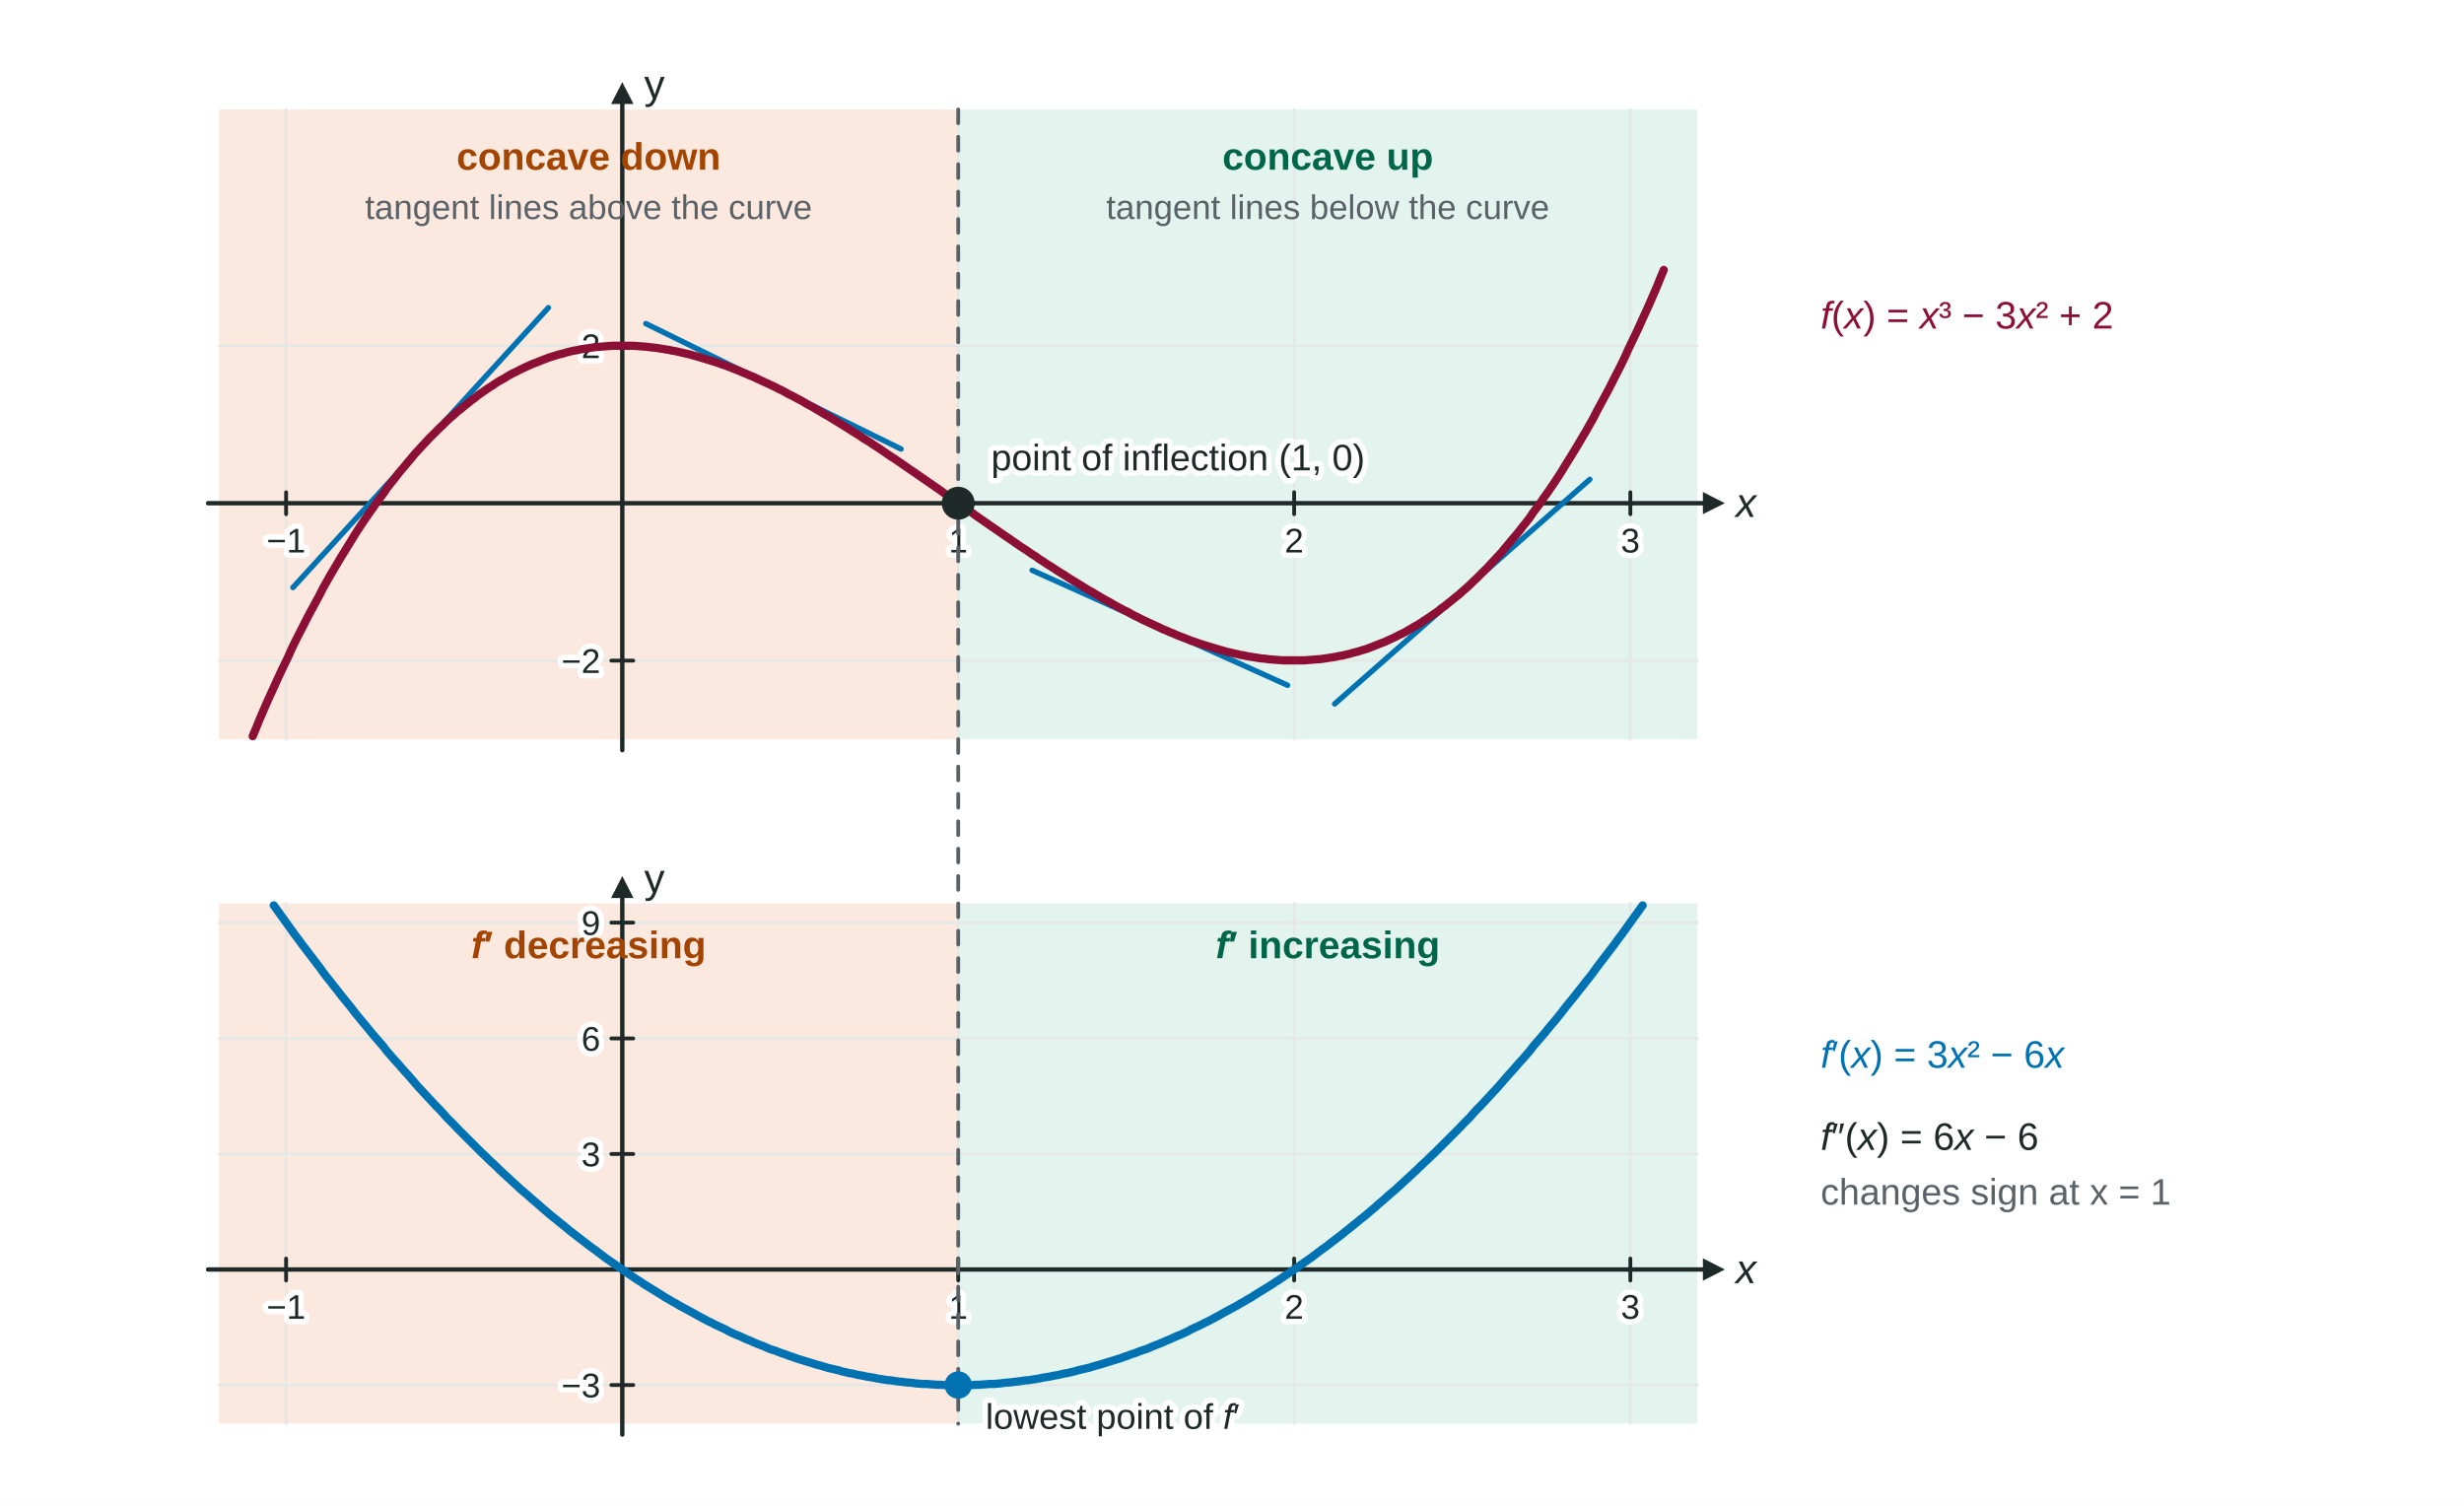
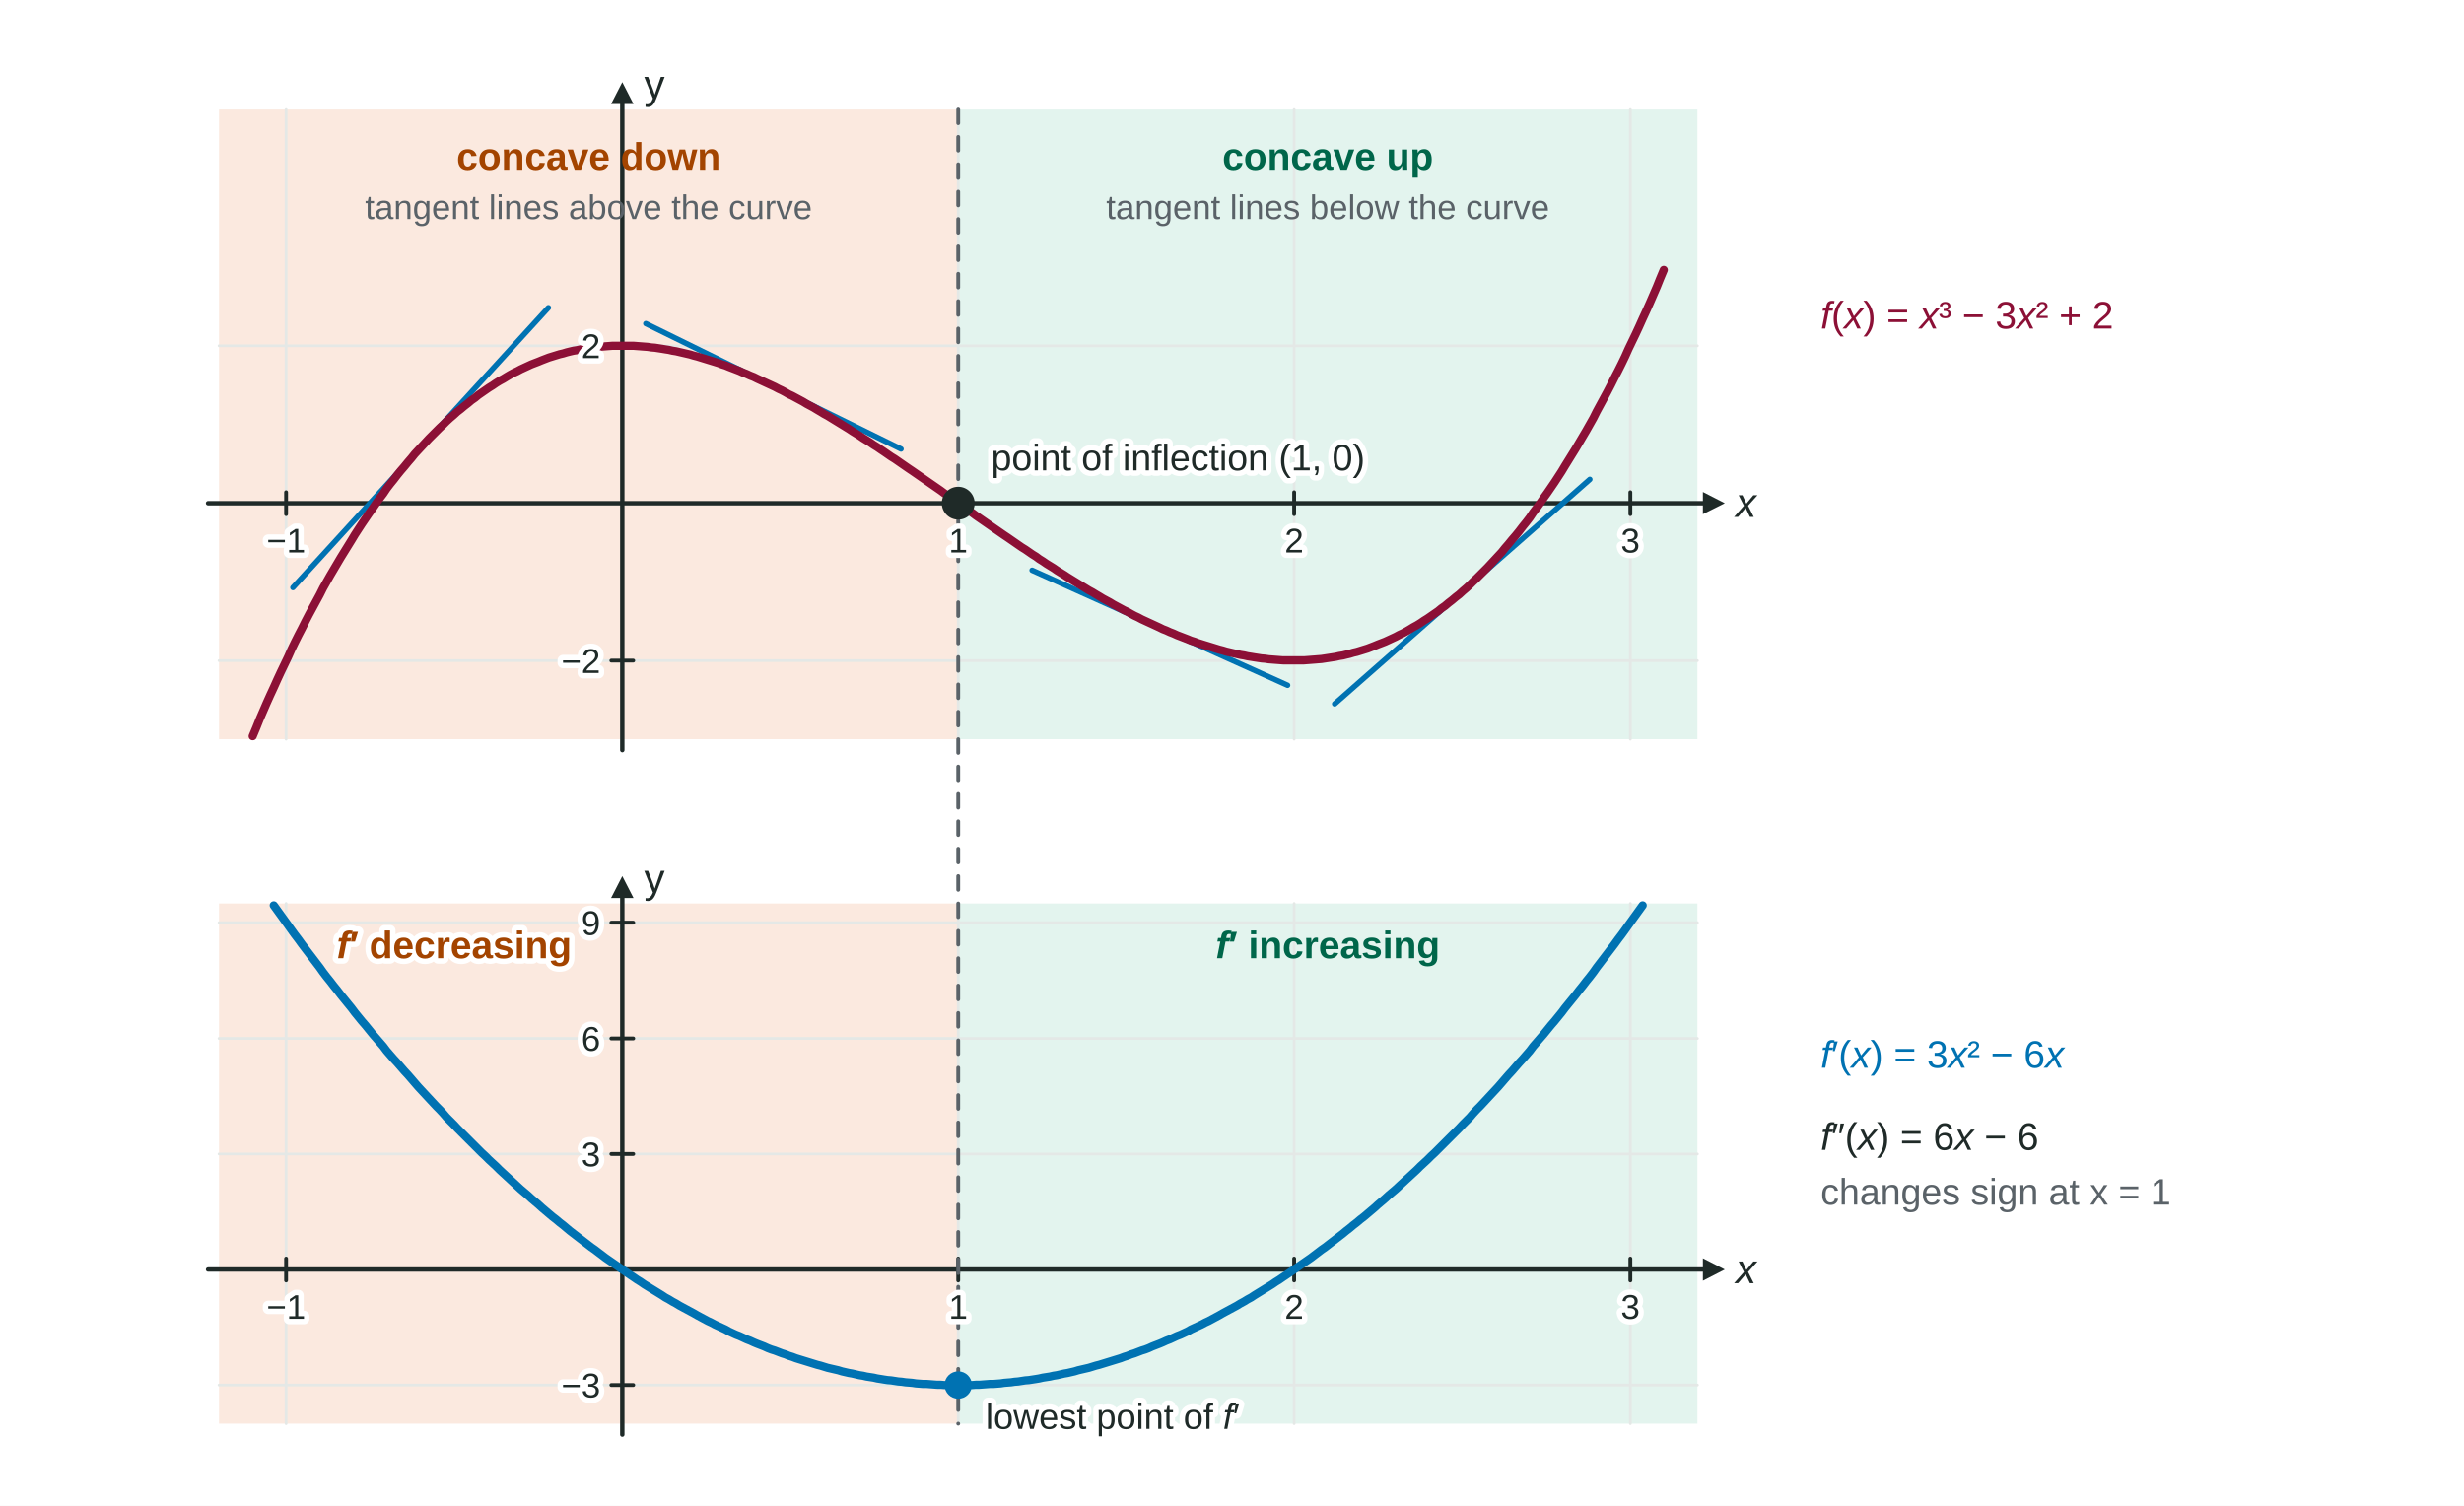
<svg xmlns="http://www.w3.org/2000/svg" viewBox="0 0 900 550" width="900" height="550" role="img" aria-labelledby="concavity-tangents-t concavity-tangents-d" font-family="Arial, Helvetica, sans-serif">
  <rect width="900" height="550" fill="#FFFFFF" />
  <rect x="80" y="40" width="270" height="230" rx="0" fill="#FBE9DF" />
  <rect x="350" y="40" width="270" height="230" rx="0" fill="#E3F4EE" />
  <rect x="80" y="330" width="270" height="190" rx="0" fill="#FBE9DF" />
  <rect x="350" y="330" width="270" height="190" rx="0" fill="#E3F4EE" />
  <line x1="104.5" y1="40" x2="104.5" y2="270" stroke="#E4E8E6" stroke-width="1" stroke-linecap="round" />
  <line x1="227.3" y1="40" x2="227.3" y2="270" stroke="#E4E8E6" stroke-width="1" stroke-linecap="round" />
  <line x1="350" y1="40" x2="350" y2="270" stroke="#E4E8E6" stroke-width="1" stroke-linecap="round" />
  <line x1="472.7" y1="40" x2="472.7" y2="270" stroke="#E4E8E6" stroke-width="1" stroke-linecap="round" />
  <line x1="595.5" y1="40" x2="595.5" y2="270" stroke="#E4E8E6" stroke-width="1" stroke-linecap="round" />
  <line x1="80" y1="241.3" x2="620" y2="241.3" stroke="#E4E8E6" stroke-width="1" stroke-linecap="round" />
  <line x1="80" y1="126.3" x2="620" y2="126.3" stroke="#E4E8E6" stroke-width="1" stroke-linecap="round" />
  <line x1="76" y1="183.8" x2="624" y2="183.8" stroke="#1F2A28" stroke-width="1.6" stroke-linecap="round" />
  <polygon points="630,183.8 622,187.8 622,179.7" fill="#1F2A28" />
  <line x1="227.3" y1="274" x2="227.3" y2="36" stroke="#1F2A28" stroke-width="1.6" stroke-linecap="round" />
  <polygon points="227.3,30 231.4,38 223.2,38" fill="#1F2A28" />
  <line x1="104.5" y1="179.8" x2="104.5" y2="187.8" stroke="#1F2A28" stroke-width="1.4" stroke-linecap="round" />
-   <text x="104.5" y="201.8" font-size="12.5" fill="#FFFFFF" text-anchor="middle" stroke="#FFFFFF" stroke-width="4" stroke-linejoin="round">−1</text>
-   <text x="104.5" y="201.8" font-size="12.5" fill="#1F2A28" text-anchor="middle">−1</text>
  <line x1="350" y1="179.8" x2="350" y2="187.8" stroke="#1F2A28" stroke-width="1.4" stroke-linecap="round" />
-   <text x="350" y="201.8" font-size="12.5" fill="#FFFFFF" text-anchor="middle" stroke="#FFFFFF" stroke-width="4" stroke-linejoin="round">1</text>
-   <text x="350" y="201.8" font-size="12.5" fill="#1F2A28" text-anchor="middle">1</text>
  <line x1="472.7" y1="179.8" x2="472.7" y2="187.8" stroke="#1F2A28" stroke-width="1.4" stroke-linecap="round" />
-   <text x="472.7" y="201.8" font-size="12.5" fill="#FFFFFF" text-anchor="middle" stroke="#FFFFFF" stroke-width="4" stroke-linejoin="round">2</text>
-   <text x="472.7" y="201.8" font-size="12.5" fill="#1F2A28" text-anchor="middle">2</text>
  <line x1="595.5" y1="179.8" x2="595.5" y2="187.8" stroke="#1F2A28" stroke-width="1.4" stroke-linecap="round" />
-   <text x="595.5" y="201.8" font-size="12.5" fill="#FFFFFF" text-anchor="middle" stroke="#FFFFFF" stroke-width="4" stroke-linejoin="round">3</text>
-   <text x="595.5" y="201.8" font-size="12.5" fill="#1F2A28" text-anchor="middle">3</text>
  <line x1="223.3" y1="241.3" x2="231.3" y2="241.3" stroke="#1F2A28" stroke-width="1.4" stroke-linecap="round" />
-   <text x="219.3" y="245.8" font-size="12.5" fill="#FFFFFF" text-anchor="end" stroke="#FFFFFF" stroke-width="4" stroke-linejoin="round">−2</text>
-   <text x="219.3" y="245.8" font-size="12.5" fill="#1F2A28" text-anchor="end">−2</text>
  <line x1="223.3" y1="126.3" x2="231.3" y2="126.3" stroke="#1F2A28" stroke-width="1.4" stroke-linecap="round" />
-   <text x="219.3" y="130.8" font-size="12.5" fill="#FFFFFF" text-anchor="end" stroke="#FFFFFF" stroke-width="4" stroke-linejoin="round">2</text>
-   <text x="219.3" y="130.8" font-size="12.5" fill="#1F2A28" text-anchor="end">2</text>
  <text x="634" y="188.8" font-size="15" fill="#1F2A28" font-style="italic">x</text>
  <text x="235.3" y="36" font-size="15" fill="#1F2A28">y</text>
  <line x1="104.5" y1="330" x2="104.5" y2="520" stroke="#E4E8E6" stroke-width="1" stroke-linecap="round" />
  <line x1="227.3" y1="330" x2="227.3" y2="520" stroke="#E4E8E6" stroke-width="1" stroke-linecap="round" />
  <line x1="350" y1="330" x2="350" y2="520" stroke="#E4E8E6" stroke-width="1" stroke-linecap="round" />
  <line x1="472.7" y1="330" x2="472.7" y2="520" stroke="#E4E8E6" stroke-width="1" stroke-linecap="round" />
  <line x1="595.5" y1="330" x2="595.5" y2="520" stroke="#E4E8E6" stroke-width="1" stroke-linecap="round" />
  <line x1="80" y1="505.9" x2="620" y2="505.9" stroke="#E4E8E6" stroke-width="1" stroke-linecap="round" />
  <line x1="80" y1="421.5" x2="620" y2="421.5" stroke="#E4E8E6" stroke-width="1" stroke-linecap="round" />
  <line x1="80" y1="379.3" x2="620" y2="379.3" stroke="#E4E8E6" stroke-width="1" stroke-linecap="round" />
  <line x1="80" y1="337" x2="620" y2="337" stroke="#E4E8E6" stroke-width="1" stroke-linecap="round" />
  <line x1="76" y1="463.7" x2="624" y2="463.7" stroke="#1F2A28" stroke-width="1.6" stroke-linecap="round" />
  <polygon points="630,463.7 622,467.8 622,459.6" fill="#1F2A28" />
  <line x1="227.3" y1="524" x2="227.3" y2="326" stroke="#1F2A28" stroke-width="1.6" stroke-linecap="round" />
  <polygon points="227.3,320 231.4,328 223.2,328" fill="#1F2A28" />
  <line x1="104.5" y1="459.7" x2="104.5" y2="467.7" stroke="#1F2A28" stroke-width="1.4" stroke-linecap="round" />
-   <text x="104.5" y="481.7" font-size="12.5" fill="#FFFFFF" text-anchor="middle" stroke="#FFFFFF" stroke-width="4" stroke-linejoin="round">−1</text>
-   <text x="104.5" y="481.7" font-size="12.5" fill="#1F2A28" text-anchor="middle">−1</text>
  <line x1="350" y1="459.7" x2="350" y2="467.7" stroke="#1F2A28" stroke-width="1.4" stroke-linecap="round" />
-   <text x="350" y="481.7" font-size="12.5" fill="#FFFFFF" text-anchor="middle" stroke="#FFFFFF" stroke-width="4" stroke-linejoin="round">1</text>
-   <text x="350" y="481.7" font-size="12.5" fill="#1F2A28" text-anchor="middle">1</text>
  <line x1="472.7" y1="459.7" x2="472.7" y2="467.7" stroke="#1F2A28" stroke-width="1.4" stroke-linecap="round" />
-   <text x="472.7" y="481.7" font-size="12.5" fill="#FFFFFF" text-anchor="middle" stroke="#FFFFFF" stroke-width="4" stroke-linejoin="round">2</text>
-   <text x="472.7" y="481.7" font-size="12.5" fill="#1F2A28" text-anchor="middle">2</text>
  <line x1="595.5" y1="459.7" x2="595.5" y2="467.7" stroke="#1F2A28" stroke-width="1.4" stroke-linecap="round" />
-   <text x="595.5" y="481.7" font-size="12.5" fill="#FFFFFF" text-anchor="middle" stroke="#FFFFFF" stroke-width="4" stroke-linejoin="round">3</text>
-   <text x="595.5" y="481.7" font-size="12.5" fill="#1F2A28" text-anchor="middle">3</text>
  <line x1="223.3" y1="505.9" x2="231.3" y2="505.9" stroke="#1F2A28" stroke-width="1.4" stroke-linecap="round" />
-   <text x="219.3" y="510.4" font-size="12.5" fill="#FFFFFF" text-anchor="end" stroke="#FFFFFF" stroke-width="4" stroke-linejoin="round">−3</text>
-   <text x="219.3" y="510.4" font-size="12.5" fill="#1F2A28" text-anchor="end">−3</text>
  <line x1="223.3" y1="421.5" x2="231.3" y2="421.5" stroke="#1F2A28" stroke-width="1.4" stroke-linecap="round" />
-   <text x="219.3" y="426" font-size="12.5" fill="#FFFFFF" text-anchor="end" stroke="#FFFFFF" stroke-width="4" stroke-linejoin="round">3</text>
-   <text x="219.3" y="426" font-size="12.5" fill="#1F2A28" text-anchor="end">3</text>
  <line x1="223.3" y1="379.3" x2="231.3" y2="379.3" stroke="#1F2A28" stroke-width="1.4" stroke-linecap="round" />
-   <text x="219.3" y="383.8" font-size="12.5" fill="#FFFFFF" text-anchor="end" stroke="#FFFFFF" stroke-width="4" stroke-linejoin="round">6</text>
-   <text x="219.3" y="383.8" font-size="12.5" fill="#1F2A28" text-anchor="end">6</text>
  <line x1="223.3" y1="337" x2="231.3" y2="337" stroke="#1F2A28" stroke-width="1.4" stroke-linecap="round" />
-   <text x="219.3" y="341.5" font-size="12.5" fill="#FFFFFF" text-anchor="end" stroke="#FFFFFF" stroke-width="4" stroke-linejoin="round">9</text>
-   <text x="219.3" y="341.5" font-size="12.5" fill="#1F2A28" text-anchor="end">9</text>
  <text x="634" y="468.7" font-size="15" fill="#1F2A28" font-style="italic">x</text>
  <text x="235.3" y="326" font-size="15" fill="#1F2A28">y</text>
  <line x1="350" y1="40" x2="350" y2="520" stroke="#5A6268" stroke-width="1.4" stroke-dasharray="5 5" stroke-linecap="round" />
  <line x1="107" y1="214.6" x2="200.3" y2="112.4" stroke="#0072B2" stroke-width="2" stroke-linecap="round" />
  <line x1="235.9" y1="118.2" x2="329.1" y2="164" stroke="#0072B2" stroke-width="2" stroke-linecap="round" />
  <line x1="377" y1="208.3" x2="470.3" y2="250.3" stroke="#0072B2" stroke-width="2" stroke-linecap="round" />
  <line x1="487.5" y1="257.1" x2="580.7" y2="175.1" stroke="#0072B2" stroke-width="2" stroke-linecap="round" />
  <path d="M92.3 268.9L93.6 265.8L94.8 262.8L96.1 259.8L97.4 256.8L98.7 253.9L100 251.1L101.3 248.2L102.6 245.4L103.9 242.7L105.2 240L106.4 237.3L107.7 234.6L109 232L110.3 229.5L111.6 226.9L112.9 224.4L114.2 222L115.5 219.6L116.8 217.2L118 214.8L119.3 212.5L120.6 210.2L121.9 208L123.2 205.8L124.5 203.6L125.8 201.5L127.1 199.4L128.4 197.3L129.6 195.3L130.9 193.3L132.2 191.3L133.5 189.4L134.8 187.5L136.1 185.7L137.4 183.8L138.7 182L140 180.3L141.2 178.5L142.5 176.8L143.8 175.2L145.1 173.5L146.4 171.9L147.7 170.4L149 168.8L150.3 167.3L151.5 165.8L152.8 164.4L154.1 163L155.4 161.6L156.7 160.2L158 158.9L159.3 157.6L160.6 156.3L161.9 155.1L163.1 153.9L164.4 152.7L165.7 151.6L167 150.4L168.3 149.4L169.6 148.3L170.9 147.3L172.2 146.2L173.5 145.3L174.7 144.3L176 143.4L177.3 142.5L178.6 141.6L179.9 140.8L181.2 139.9L182.5 139.1L183.8 138.4L185.1 137.6L186.3 136.9L187.6 136.2L188.9 135.6L190.2 134.9L191.5 134.3L192.8 133.7L194.1 133.1L195.4 132.6L196.7 132.1L197.9 131.6L199.2 131.1L200.5 130.6L201.8 130.2L203.1 129.8L204.4 129.4L205.7 129.1L207 128.7L208.2 128.4L209.5 128.1L210.8 127.9L212.1 127.6L213.4 127.4L214.7 127.2L216 127L217.3 126.8L218.6 126.7L219.8 126.6L221.1 126.5L222.4 126.4L223.7 126.3L225 126.3L226.3 126.3L227.6 126.3L228.9 126.3L230.2 126.3L231.4 126.3L232.7 126.4L234 126.5L235.3 126.6L236.6 126.7L237.9 126.9L239.2 127L240.5 127.2L241.8 127.4L243 127.6L244.3 127.8L245.6 128.1L246.9 128.3L248.2 128.6L249.5 128.9L250.8 129.2L252.1 129.5L253.4 129.9L254.6 130.2L255.9 130.6L257.2 131L258.5 131.4L259.8 131.8L261.1 132.2L262.4 132.6L263.7 133.1L265 133.5L266.2 134L267.5 134.5L268.8 135L270.1 135.5L271.4 136.1L272.7 136.6L274 137.2L275.3 137.7L276.5 138.3L277.8 138.9L279.1 139.5L280.4 140.1L281.7 140.7L283 141.3L284.3 142L285.6 142.6L286.9 143.3L288.1 144L289.4 144.6L290.7 145.3L292 146L293.3 146.7L294.6 147.5L295.9 148.2L297.2 148.9L298.5 149.7L299.7 150.4L301 151.2L302.3 151.9L303.6 152.7L304.9 153.5L306.2 154.3L307.5 155.1L308.8 155.9L310.1 156.7L311.3 157.5L312.6 158.3L313.9 159.1L315.2 160L316.5 160.8L317.8 161.6L319.1 162.5L320.4 163.3L321.7 164.2L322.9 165L324.2 165.9L325.5 166.8L326.8 167.6L328.1 168.5L329.4 169.4L330.7 170.3L332 171.2L333.2 172L334.5 172.9L335.8 173.8L337.1 174.7L338.4 175.6L339.7 176.5L341 177.4L342.3 178.3L343.6 179.2L344.8 180.1L346.1 181L347.4 181.9L348.7 182.8L350 183.8L351.3 184.7L352.6 185.6L353.9 186.5L355.2 187.4L356.4 188.3L357.7 189.2L359 190.1L360.3 191L361.6 191.9L362.9 192.8L364.2 193.7L365.5 194.6L366.8 195.5L368 196.3L369.3 197.2L370.6 198.1L371.9 199L373.2 199.9L374.5 200.7L375.8 201.6L377.1 202.5L378.4 203.3L379.6 204.2L380.9 205L382.2 205.9L383.5 206.7L384.8 207.5L386.1 208.4L387.4 209.2L388.7 210L389.9 210.8L391.2 211.6L392.5 212.4L393.8 213.2L395.1 214L396.4 214.8L397.7 215.6L399 216.3L400.3 217.1L401.5 217.8L402.8 218.6L404.1 219.3L405.4 220L406.7 220.8L408 221.5L409.3 222.2L410.6 222.9L411.9 223.5L413.1 224.2L414.4 224.9L415.7 225.5L417 226.2L418.3 226.8L419.6 227.4L420.9 228L422.2 228.6L423.5 229.2L424.7 229.8L426 230.3L427.3 230.9L428.6 231.4L429.9 232L431.2 232.5L432.5 233L433.8 233.5L435 234L436.3 234.4L437.6 234.9L438.9 235.3L440.2 235.7L441.5 236.1L442.8 236.5L444.1 236.9L445.4 237.3L446.6 237.6L447.9 238L449.2 238.3L450.5 238.6L451.8 238.9L453.1 239.2L454.4 239.4L455.7 239.7L457 239.9L458.2 240.1L459.5 240.3L460.8 240.5L462.1 240.6L463.4 240.8L464.7 240.9L466 241L467.3 241.1L468.6 241.2L469.8 241.2L471.1 241.2L472.4 241.2L473.7 241.2L475 241.2L476.3 241.2L477.6 241.1L478.9 241L480.2 240.9L481.4 240.8L482.7 240.7L484 240.5L485.3 240.3L486.6 240.1L487.9 239.9L489.2 239.6L490.5 239.4L491.7 239.1L493 238.8L494.3 238.4L495.6 238.1L496.9 237.7L498.2 237.3L499.5 236.9L500.8 236.4L502.1 235.9L503.3 235.4L504.6 234.9L505.9 234.4L507.2 233.8L508.5 233.2L509.8 232.6L511.1 231.9L512.4 231.3L513.7 230.6L514.9 229.9L516.2 229.1L517.5 228.4L518.8 227.6L520.1 226.7L521.4 225.9L522.7 225L524 224.1L525.3 223.2L526.5 222.2L527.8 221.3L529.1 220.2L530.4 219.2L531.7 218.1L533 217.1L534.3 215.9L535.6 214.8L536.9 213.6L538.1 212.4L539.4 211.2L540.7 209.9L542 208.6L543.3 207.3L544.6 205.9L545.9 204.5L547.2 203.1L548.5 201.7L549.7 200.2L551 198.7L552.3 197.1L553.6 195.6L554.9 194L556.2 192.3L557.5 190.7L558.8 189L560 187.2L561.3 185.5L562.6 183.7L563.9 181.8L565.2 180L566.5 178.1L567.8 176.2L569.1 174.2L570.4 172.2L571.6 170.2L572.9 168.1L574.2 166L575.5 163.9L576.8 161.7L578.1 159.5L579.4 157.3L580.7 155L582 152.7L583.2 150.3L584.5 147.9L585.8 145.5L587.1 143.1L588.4 140.6L589.7 138L591 135.5L592.3 132.9L593.6 130.2L594.8 127.5L596.1 124.8L597.4 122.1L598.7 119.3L600 116.4L601.3 113.6L602.6 110.7L603.9 107.7L605.2 104.7L606.4 101.7L607.7 98.6" fill="none" stroke="#8C1036" stroke-width="3" stroke-linejoin="round" stroke-linecap="round" />
  <circle cx="350" cy="183.8" r="6" fill="#1F2A28" />
  <text x="362" y="171.8" font-size="13.5" fill="#FFFFFF" stroke="#FFFFFF" stroke-width="4" stroke-linejoin="round">point of inflection (1, 0)</text>
  <text x="362" y="171.8" font-size="13.5" fill="#1F2A28">point of inflection (1, 0)</text>
  <text x="215" y="62" font-size="14" fill="#A34400" text-anchor="middle" font-weight="bold">concave down</text>
  <text x="485" y="62" font-size="14" fill="#00664A" text-anchor="middle" font-weight="bold">concave up</text>
  <text x="215" y="80" font-size="12.5" fill="#5A6268" text-anchor="middle">tangent lines above the curve</text>
  <text x="485" y="80" font-size="12.5" fill="#5A6268" text-anchor="middle">tangent lines below the curve</text>
  <path d="M100 330.7L101.3 332.5L102.6 334.3L103.9 336.1L105.2 337.9L106.4 339.6L107.7 341.4L109 343.1L110.3 344.9L111.6 346.6L112.9 348.3L114.2 350L115.5 351.7L116.8 353.4L118 355.1L119.3 356.8L120.6 358.4L121.9 360.1L123.2 361.7L124.5 363.4L125.8 365L127.1 366.6L128.4 368.2L129.6 369.8L130.9 371.4L132.2 373L133.5 374.5L134.8 376.1L136.1 377.7L137.4 379.2L138.7 380.7L140 382.2L141.2 383.8L142.5 385.3L143.8 386.8L145.1 388.2L146.4 389.7L147.7 391.2L149 392.6L150.3 394.1L151.5 395.5L152.8 397L154.1 398.4L155.4 399.8L156.7 401.2L158 402.6L159.3 404L160.6 405.3L161.9 406.7L163.1 408.1L164.4 409.4L165.7 410.7L167 412.1L168.3 413.4L169.6 414.7L170.9 416L172.2 417.3L173.5 418.6L174.7 419.8L176 421.1L177.3 422.3L178.6 423.6L179.9 424.8L181.2 426L182.5 427.3L183.8 428.5L185.1 429.7L186.3 430.8L187.6 432L188.9 433.2L190.2 434.4L191.5 435.5L192.8 436.6L194.1 437.8L195.4 438.9L196.7 440L197.9 441.1L199.2 442.2L200.5 443.3L201.8 444.4L203.1 445.4L204.4 446.5L205.7 447.5L207 448.6L208.2 449.6L209.5 450.6L210.8 451.6L212.1 452.6L213.4 453.6L214.7 454.6L216 455.6L217.3 456.5L218.6 457.5L219.8 458.4L221.1 459.4L222.4 460.3L223.7 461.2L225 462.1L226.3 463L227.6 463.9L228.9 464.8L230.2 465.7L231.4 466.5L232.7 467.4L234 468.2L235.3 469.1L236.6 469.9L237.9 470.7L239.2 471.5L240.5 472.3L241.8 473.1L243 473.9L244.3 474.6L245.6 475.4L246.9 476.1L248.2 476.9L249.5 477.6L250.8 478.3L252.1 479L253.4 479.7L254.6 480.4L255.9 481.1L257.2 481.8L258.5 482.5L259.8 483.1L261.1 483.8L262.4 484.4L263.7 485L265 485.6L266.2 486.3L267.5 486.9L268.8 487.5L270.1 488L271.4 488.6L272.7 489.2L274 489.7L275.3 490.3L276.5 490.8L277.8 491.3L279.1 491.8L280.4 492.4L281.7 492.9L283 493.3L284.3 493.8L285.6 494.3L286.9 494.7L288.1 495.2L289.4 495.6L290.7 496.1L292 496.5L293.3 496.9L294.6 497.3L295.9 497.7L297.2 498.1L298.5 498.5L299.7 498.8L301 499.2L302.3 499.6L303.6 499.9L304.9 500.2L306.2 500.5L307.5 500.9L308.8 501.2L310.1 501.5L311.3 501.7L312.6 502L313.9 502.3L315.2 502.5L316.5 502.8L317.8 503L319.1 503.2L320.4 503.5L321.7 503.7L322.9 503.9L324.2 504.1L325.5 504.2L326.8 504.4L328.1 504.6L329.4 504.7L330.7 504.9L332 505L333.2 505.1L334.5 505.3L335.8 505.4L337.1 505.5L338.4 505.5L339.7 505.6L341 505.7L342.3 505.8L343.6 505.8L344.8 505.9L346.1 505.9L347.4 505.9L348.7 505.9L350 505.9L351.3 505.9L352.6 505.9L353.9 505.9L355.2 505.9L356.4 505.8L357.7 505.8L359 505.7L360.3 505.6L361.6 505.5L362.9 505.5L364.2 505.4L365.5 505.3L366.8 505.1L368 505L369.3 504.9L370.6 504.7L371.9 504.6L373.2 504.4L374.5 504.2L375.8 504.1L377.1 503.9L378.4 503.7L379.6 503.5L380.9 503.2L382.2 503L383.5 502.8L384.8 502.5L386.1 502.3L387.4 502L388.7 501.7L389.9 501.5L391.2 501.2L392.5 500.9L393.8 500.5L395.1 500.2L396.4 499.9L397.7 499.6L399 499.2L400.3 498.8L401.5 498.5L402.8 498.1L404.1 497.7L405.4 497.3L406.7 496.9L408 496.5L409.3 496.1L410.6 495.6L411.9 495.2L413.1 494.7L414.4 494.3L415.7 493.8L417 493.3L418.3 492.9L419.6 492.4L420.9 491.8L422.2 491.3L423.5 490.8L424.7 490.3L426 489.7L427.3 489.2L428.6 488.6L429.9 488L431.2 487.5L432.5 486.9L433.8 486.3L435 485.6L436.3 485L437.6 484.4L438.9 483.8L440.2 483.1L441.5 482.5L442.8 481.8L444.1 481.1L445.4 480.4L446.6 479.7L447.9 479L449.2 478.3L450.5 477.6L451.8 476.9L453.1 476.1L454.4 475.4L455.7 474.6L457 473.9L458.2 473.1L459.5 472.3L460.8 471.5L462.1 470.7L463.4 469.9L464.7 469.1L466 468.2L467.3 467.4L468.6 466.5L469.8 465.7L471.1 464.8L472.4 463.9L473.7 463L475 462.1L476.3 461.2L477.6 460.3L478.9 459.4L480.2 458.4L481.4 457.5L482.7 456.5L484 455.6L485.3 454.6L486.6 453.6L487.9 452.6L489.2 451.6L490.5 450.6L491.7 449.6L493 448.6L494.3 447.5L495.6 446.5L496.9 445.4L498.2 444.4L499.5 443.3L500.8 442.2L502.1 441.1L503.3 440L504.6 438.9L505.9 437.8L507.2 436.6L508.5 435.5L509.8 434.4L511.1 433.2L512.4 432L513.7 430.8L514.9 429.7L516.2 428.5L517.5 427.3L518.8 426L520.1 424.8L521.4 423.6L522.7 422.3L524 421.1L525.3 419.8L526.5 418.6L527.8 417.3L529.1 416L530.4 414.7L531.7 413.4L533 412.1L534.3 410.7L535.6 409.4L536.9 408.1L538.1 406.7L539.4 405.3L540.7 404L542 402.6L543.3 401.2L544.6 399.8L545.9 398.4L547.2 397L548.5 395.5L549.7 394.1L551 392.6L552.3 391.2L553.6 389.7L554.9 388.2L556.2 386.8L557.5 385.3L558.8 383.8L560 382.2L561.3 380.7L562.6 379.2L563.9 377.7L565.2 376.1L566.5 374.5L567.8 373L569.1 371.4L570.4 369.8L571.6 368.2L572.9 366.6L574.2 365L575.5 363.4L576.8 361.7L578.1 360.1L579.4 358.4L580.7 356.8L582 355.1L583.2 353.4L584.5 351.7L585.8 350L587.1 348.3L588.4 346.6L589.7 344.9L591 343.1L592.3 341.4L593.6 339.6L594.8 337.9L596.1 336.1L597.4 334.3L598.7 332.5L600 330.7" fill="none" stroke="#0072B2" stroke-width="3" stroke-linejoin="round" stroke-linecap="round" />
  <circle cx="350" cy="505.9" r="5" fill="#0072B2" />
-   <text x="215" y="350" font-size="14" fill="#A34400" text-anchor="middle" font-weight="bold">
+   <text x="165.9" y="350" font-size="14" fill="#FFFFFF" text-anchor="middle" font-weight="bold" stroke="#FFFFFF" stroke-width="4" stroke-linejoin="round">
+     <tspan font-style="italic">f</tspan>′ decreasing</text>
+   <text x="165.9" y="350" font-size="14" fill="#A34400" text-anchor="middle" font-weight="bold">
    <tspan font-style="italic">f</tspan>′ decreasing</text>
  <text x="485" y="350" font-size="14" fill="#00664A" text-anchor="middle" font-weight="bold">
    <tspan font-style="italic">f</tspan>′ increasing</text>
  <text x="360" y="521.9" font-size="13" fill="#FFFFFF" stroke="#FFFFFF" stroke-width="4" stroke-linejoin="round">lowest point of <tspan font-style="italic">f</tspan>′</text>
  <text x="360" y="521.9" font-size="13" fill="#1F2A28">lowest point of <tspan font-style="italic">f</tspan>′</text>
  <text x="665" y="120" font-size="14" fill="#8C1036">
    <tspan font-style="italic">f</tspan>(<tspan font-style="italic">x</tspan>) = <tspan font-style="italic">x</tspan>³ − 3<tspan font-style="italic">x</tspan>² + 2</text>
  <text x="665" y="390" font-size="14" fill="#0072B2">
    <tspan font-style="italic">f</tspan>′(<tspan font-style="italic">x</tspan>) = 3<tspan font-style="italic">x</tspan>² − 6<tspan font-style="italic">x</tspan>
  </text>
  <text x="665" y="420" font-size="14" fill="#1F2A28">
    <tspan font-style="italic">f</tspan>″(<tspan font-style="italic">x</tspan>) = 6<tspan font-style="italic">x</tspan> − 6</text>
  <text x="665" y="440" font-size="13.5" fill="#5A6268">changes sign at x = 1</text>
+   <text x="104.5" y="201.8" font-size="12.5" fill="#FFFFFF" text-anchor="middle" stroke="#FFFFFF" stroke-width="4" stroke-linejoin="round">−1</text>
+   <text x="104.5" y="201.8" font-size="12.5" fill="#1F2A28" text-anchor="middle">−1</text>
+   <text x="350" y="201.8" font-size="12.5" fill="#FFFFFF" text-anchor="middle" stroke="#FFFFFF" stroke-width="4" stroke-linejoin="round">1</text>
+   <text x="350" y="201.8" font-size="12.5" fill="#1F2A28" text-anchor="middle">1</text>
+   <text x="472.7" y="201.8" font-size="12.5" fill="#FFFFFF" text-anchor="middle" stroke="#FFFFFF" stroke-width="4" stroke-linejoin="round">2</text>
+   <text x="472.7" y="201.8" font-size="12.5" fill="#1F2A28" text-anchor="middle">2</text>
+   <text x="595.5" y="201.8" font-size="12.5" fill="#FFFFFF" text-anchor="middle" stroke="#FFFFFF" stroke-width="4" stroke-linejoin="round">3</text>
+   <text x="595.5" y="201.8" font-size="12.5" fill="#1F2A28" text-anchor="middle">3</text>
+   <text x="219.3" y="245.8" font-size="12.5" fill="#FFFFFF" text-anchor="end" stroke="#FFFFFF" stroke-width="4" stroke-linejoin="round">−2</text>
+   <text x="219.3" y="245.8" font-size="12.5" fill="#1F2A28" text-anchor="end">−2</text>
+   <text x="219.3" y="130.8" font-size="12.5" fill="#FFFFFF" text-anchor="end" stroke="#FFFFFF" stroke-width="4" stroke-linejoin="round">2</text>
+   <text x="219.3" y="130.8" font-size="12.5" fill="#1F2A28" text-anchor="end">2</text>
+   <text x="104.5" y="481.7" font-size="12.5" fill="#FFFFFF" text-anchor="middle" stroke="#FFFFFF" stroke-width="4" stroke-linejoin="round">−1</text>
+   <text x="104.5" y="481.7" font-size="12.5" fill="#1F2A28" text-anchor="middle">−1</text>
+   <text x="350" y="481.7" font-size="12.5" fill="#FFFFFF" text-anchor="middle" stroke="#FFFFFF" stroke-width="4" stroke-linejoin="round">1</text>
+   <text x="350" y="481.7" font-size="12.5" fill="#1F2A28" text-anchor="middle">1</text>
+   <text x="472.7" y="481.7" font-size="12.5" fill="#FFFFFF" text-anchor="middle" stroke="#FFFFFF" stroke-width="4" stroke-linejoin="round">2</text>
+   <text x="472.7" y="481.7" font-size="12.5" fill="#1F2A28" text-anchor="middle">2</text>
+   <text x="595.5" y="481.7" font-size="12.5" fill="#FFFFFF" text-anchor="middle" stroke="#FFFFFF" stroke-width="4" stroke-linejoin="round">3</text>
+   <text x="595.5" y="481.7" font-size="12.5" fill="#1F2A28" text-anchor="middle">3</text>
+   <text x="219.3" y="510.4" font-size="12.5" fill="#FFFFFF" text-anchor="end" stroke="#FFFFFF" stroke-width="4" stroke-linejoin="round">−3</text>
+   <text x="219.3" y="510.4" font-size="12.5" fill="#1F2A28" text-anchor="end">−3</text>
+   <text x="219.3" y="426" font-size="12.5" fill="#FFFFFF" text-anchor="end" stroke="#FFFFFF" stroke-width="4" stroke-linejoin="round">3</text>
+   <text x="219.3" y="426" font-size="12.5" fill="#1F2A28" text-anchor="end">3</text>
+   <text x="219.3" y="383.8" font-size="12.5" fill="#FFFFFF" text-anchor="end" stroke="#FFFFFF" stroke-width="4" stroke-linejoin="round">6</text>
+   <text x="219.3" y="383.8" font-size="12.5" fill="#1F2A28" text-anchor="end">6</text>
+   <text x="219.3" y="341.5" font-size="12.5" fill="#FFFFFF" text-anchor="end" stroke="#FFFFFF" stroke-width="4" stroke-linejoin="round">9</text>
+   <text x="219.3" y="341.5" font-size="12.5" fill="#1F2A28" text-anchor="end">9</text>
</svg>
